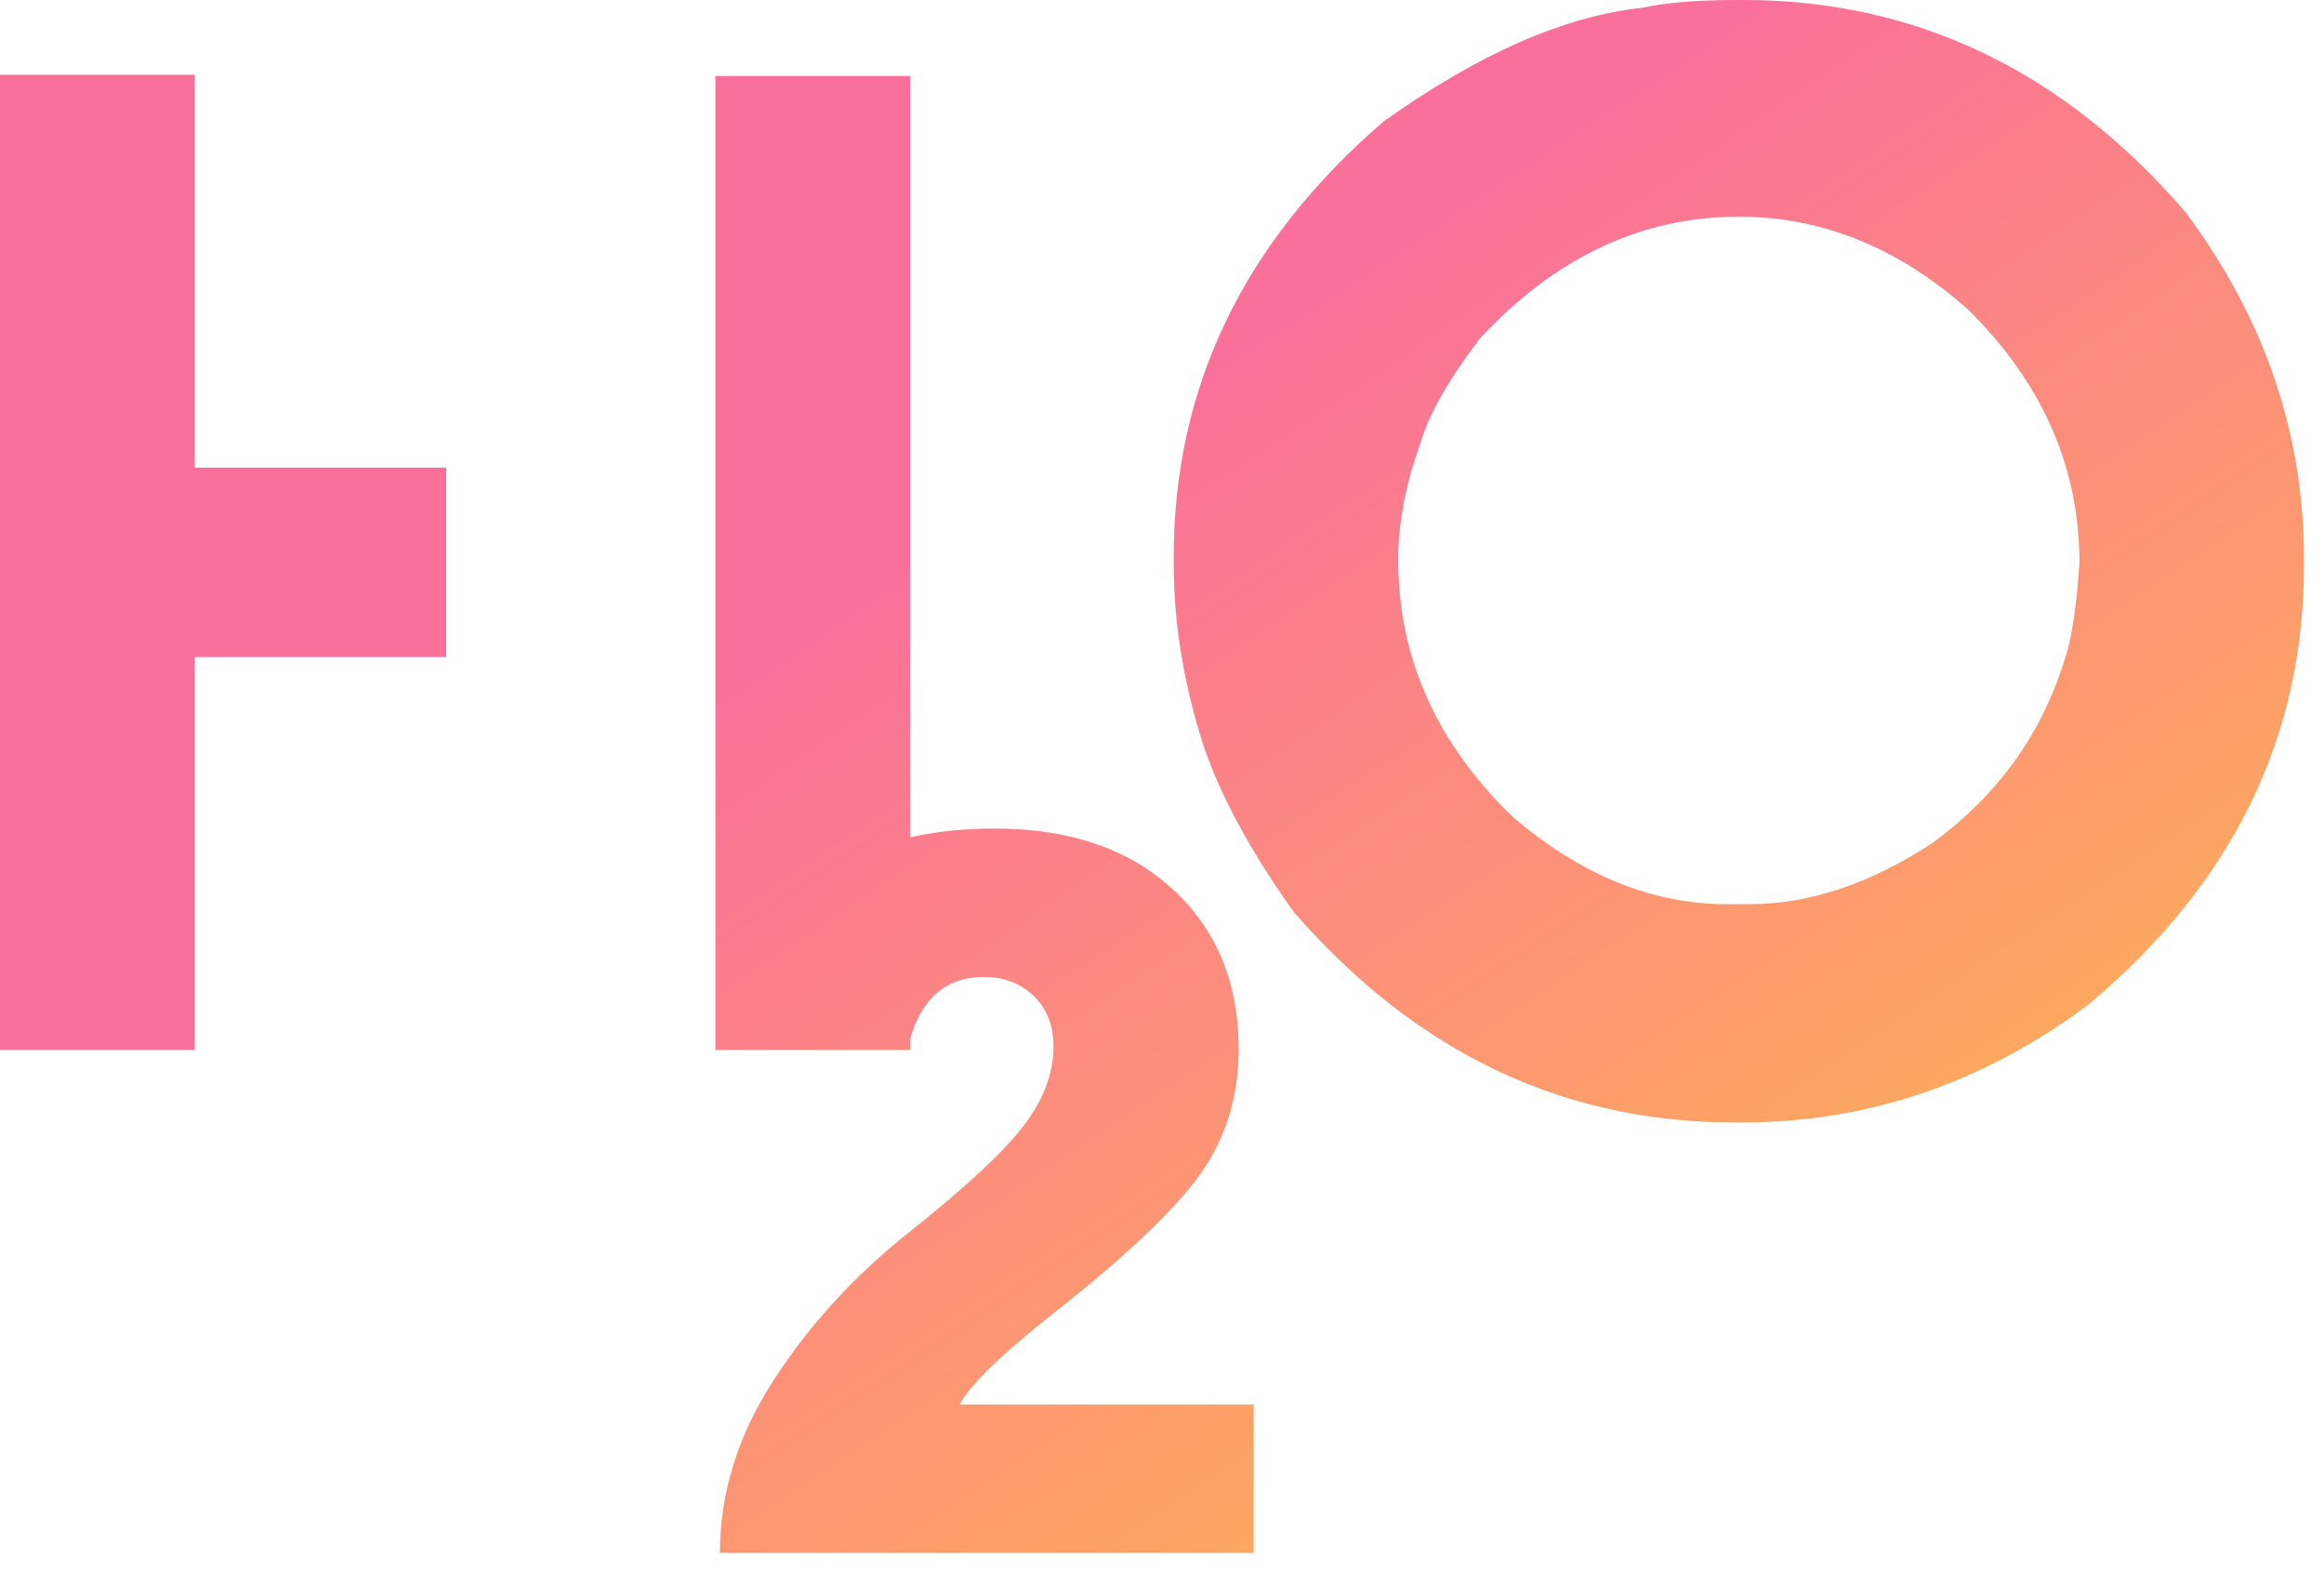
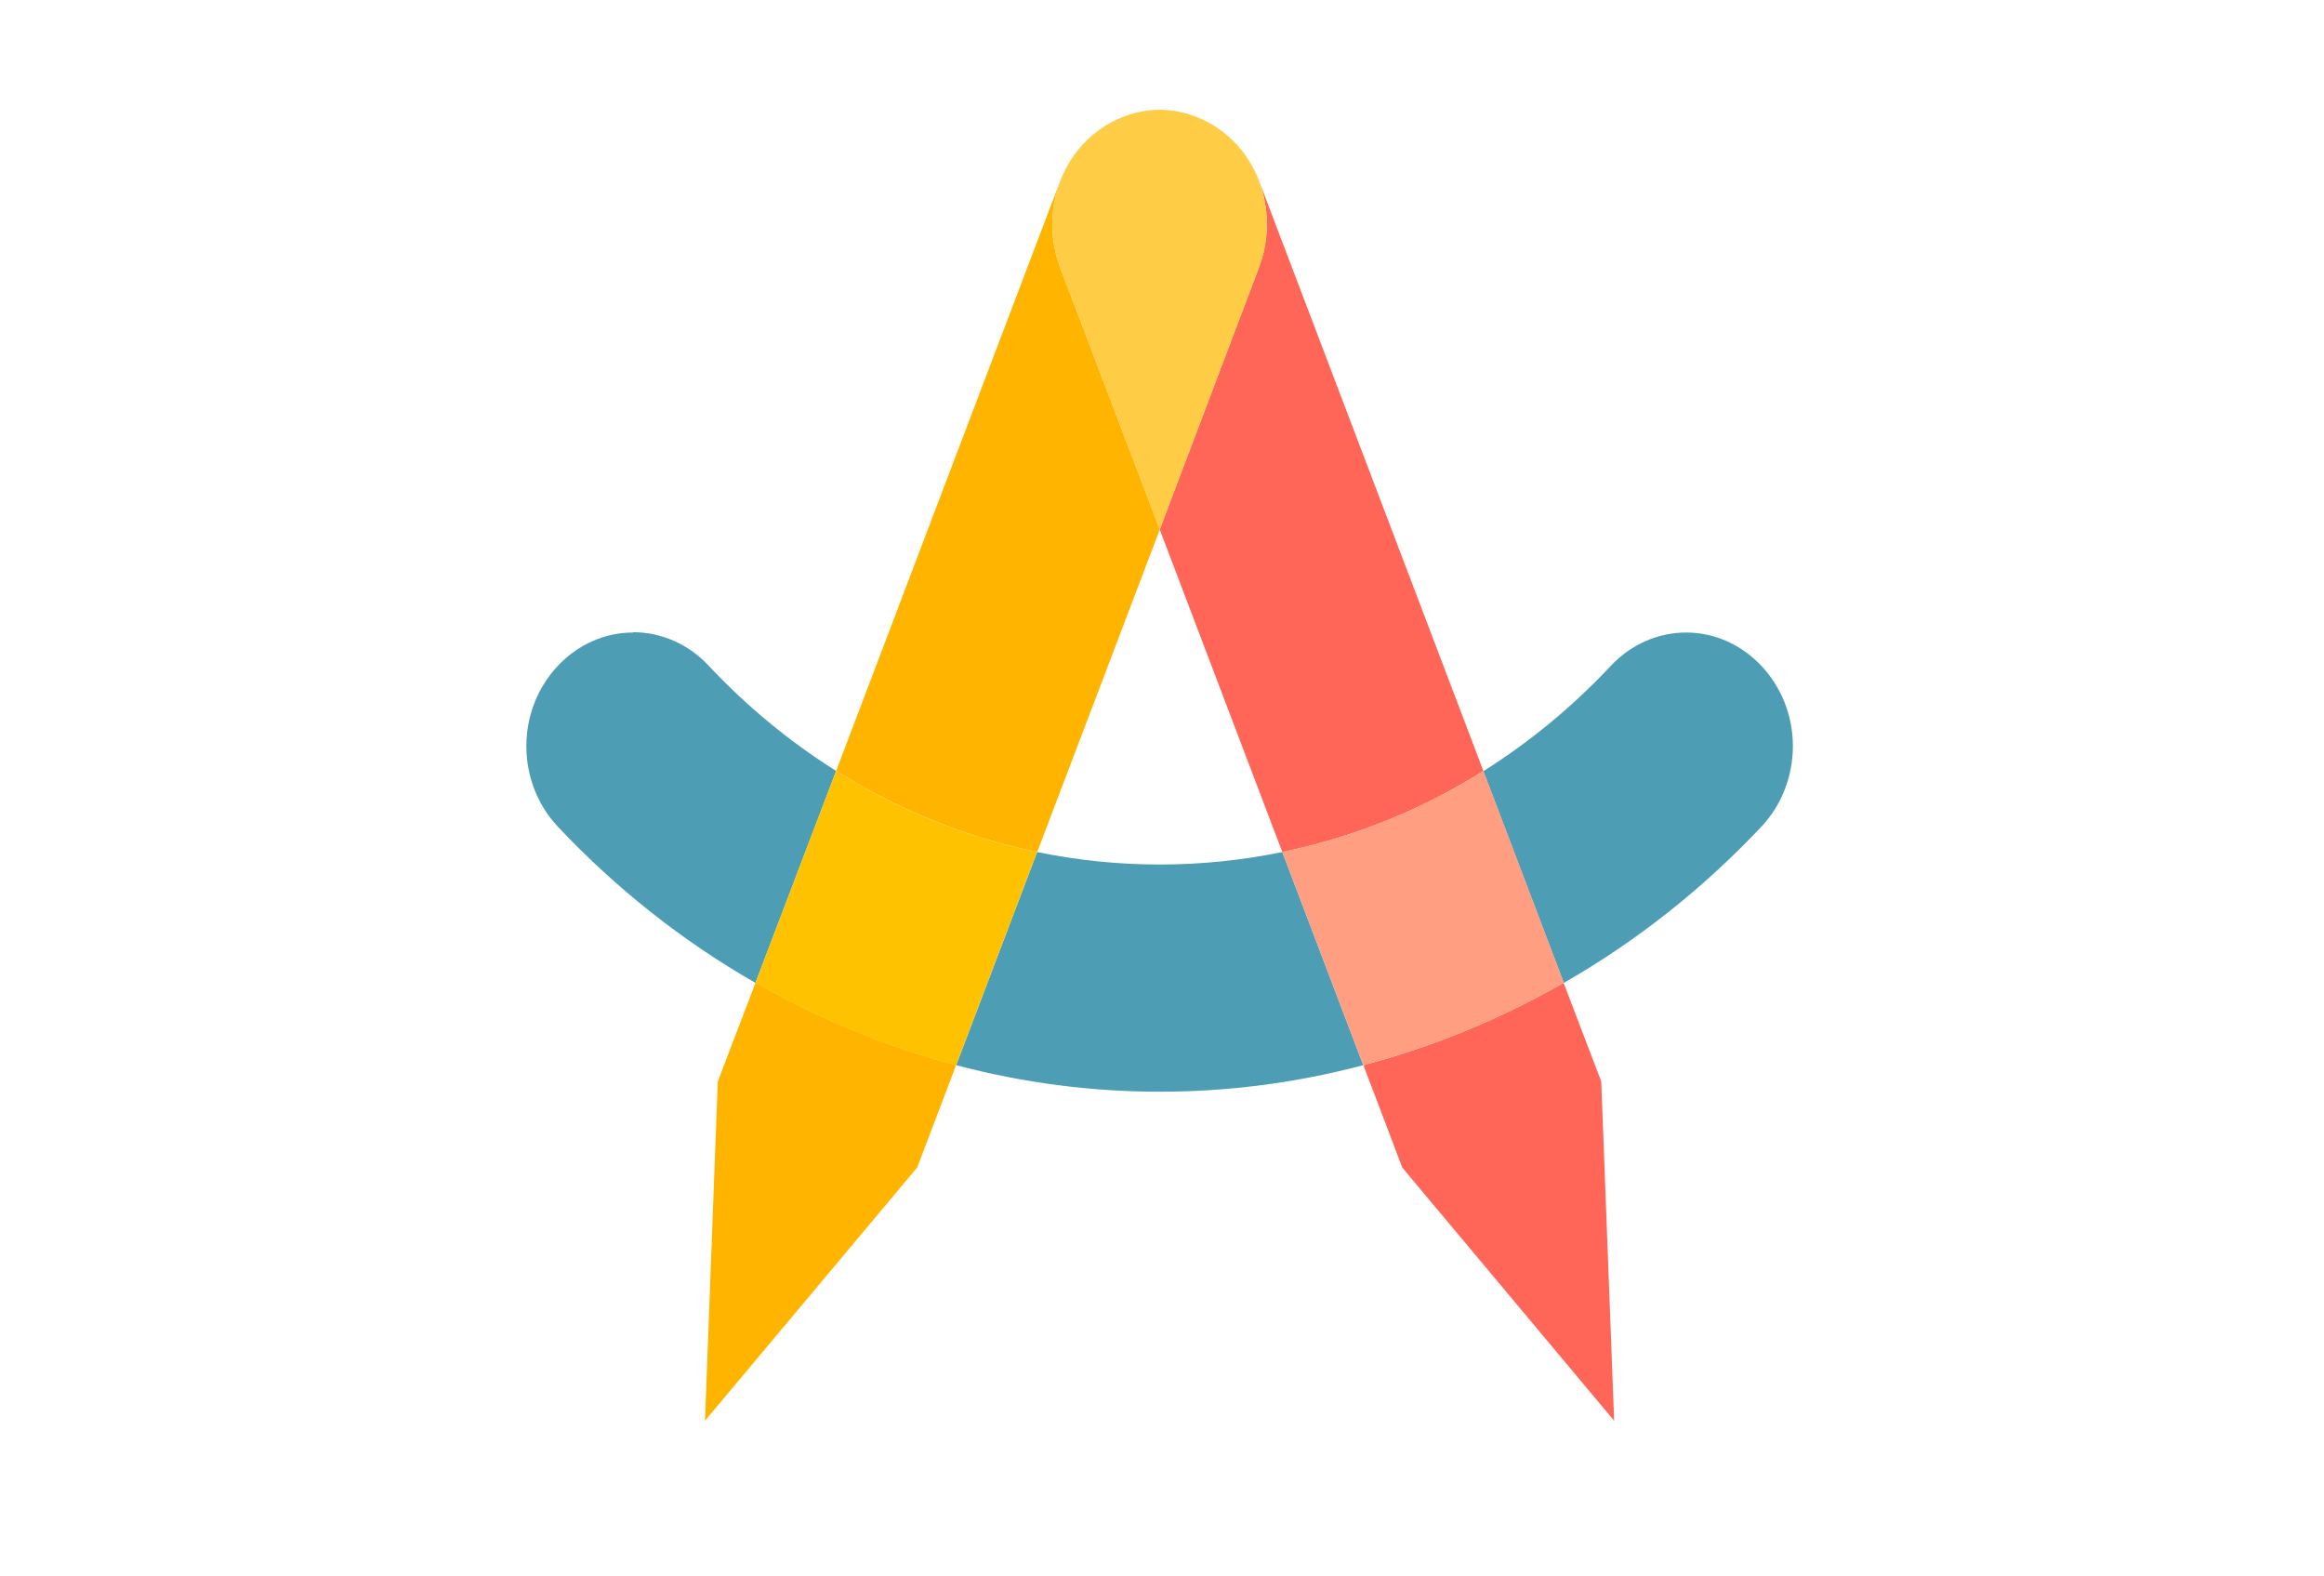
- <svg xmlns="http://www.w3.org/2000/svg" width="99px" height="67px" viewBox="0 0 99 67" version="1.1">
-   <defs>
-     <linearGradient x1="100%" y1="100%" x2="38.104%" y2="38.104%" id="linearGradient-1">
-       <stop stop-color="#FFC83E" offset="0%" />
-       <stop stop-color="#FA709A" offset="100%" />
-     </linearGradient>
-   </defs>
-   <g id="logo" stroke="none" stroke-width="1" fill="none" fill-rule="evenodd">
-     <path d="M0,3.183 L8.297,3.183 L8.297,19.92 L19.01,19.92 L19.01,27.987 L8.297,27.987 L8.297,44.725 L0,44.725 L0,3.183 Z M38.772,35.667 L38.772,3.24 L30.476,3.24 L30.476,44.725 L38.772,44.725 L38.772,44.244 C39.282,42.491 40.331,41.614 41.92,41.614 C42.771,41.614 43.476,41.885 44.037,42.426 C44.598,42.968 44.878,43.683 44.878,44.572 C44.878,45.732 44.443,46.873 43.573,47.994 C42.703,49.116 41.098,50.604 38.759,52.46 C36.42,54.316 34.486,56.424 32.959,58.782 C31.432,61.141 30.668,63.596 30.668,66.148 L53.404,66.148 L53.404,59.826 L40.876,59.826 C41.34,58.976 42.674,57.68 44.878,55.94 C47.971,53.504 50.059,51.523 51.142,49.995 C52.225,48.468 52.766,46.699 52.766,44.688 C52.766,41.866 51.828,39.594 49.953,37.873 C48.078,36.153 45.555,35.292 42.384,35.292 C41.071,35.292 39.867,35.417 38.772,35.667 Z M73.939,0 L74.271,0 C81.62,0 87.896,3.01 93.098,9.031 C96.462,13.547 98.145,18.461 98.145,23.773 L98.145,24.105 C98.145,31.454 95.068,37.697 88.914,42.832 C84.443,46.152 79.54,47.812 74.205,47.812 L73.873,47.812 C66.568,47.812 60.315,44.824 55.113,38.848 C53.298,36.302 52.025,33.967 51.295,31.842 C50.432,29.186 50,26.585 50,24.039 L50,23.707 C50,16.491 52.977,10.315 58.932,5.18 C62.96,2.302 66.635,0.686 69.955,0.332 C70.973,0.111 72.301,0 73.939,0 Z M59.562,23.84 C59.562,28.001 61.189,31.654 64.443,34.797 C67.343,37.276 70.387,38.516 73.574,38.516 L74.504,38.516 C77.072,38.516 79.684,37.641 82.34,35.893 C85.085,33.878 86.944,31.311 87.918,28.189 C88.228,27.37 88.449,25.965 88.582,23.973 C88.582,19.9 86.999,16.303 83.834,13.182 C80.868,10.548 77.614,9.23 74.072,9.23 C69.933,9.23 66.258,10.957 63.049,14.41 C61.699,16.181 60.846,17.686 60.492,18.926 C59.872,20.652 59.562,22.29 59.562,23.84 Z" id="Combined-Shape" fill="url(#linearGradient-1)" />
+ <svg xmlns="http://www.w3.org/2000/svg" width="100%" height="100%" viewBox="0 0 413 280" version="1.1" xml:space="preserve" style="fill-rule:evenodd;clip-rule:evenodd;stroke-linejoin:round;stroke-miterlimit:1.414;">
+   <g transform="matrix(4.16667,0,0,4.16667,-0,-0)">
+     <g transform="matrix(0.322165,0,0,0.342967,22.4528,4.67935)">
+       <path d="M30.33,108.53L25.33,120.84L23.64,163L51.74,131.5L56.89,118.77C51.388,117.405 45.997,115.63 40.76,113.46C37.206,111.987 33.728,110.334 30.34,108.51L30.33,108.53ZM72.51,5.63C71.751,6.622 71.129,7.712 70.66,8.87L41,82.21C44.363,84.197 47.862,85.944 51.47,87.44C56.677,89.595 62.088,91.22 67.62,92.29L83.85,52.19L70.63,19.55C68.784,14.906 69.498,9.618 72.51,5.63Z" style="fill:rgb(255,181,0);fill-rule:nonzero;" />
+     </g>
+     <g transform="matrix(0.322165,0,0,0.342967,22.4528,4.67935)">
+       <path d="M95.17,5.64C98.162,9.635 98.857,14.917 97,19.55L83.84,52.19L100.07,92.29C105.602,91.219 111.013,89.594 116.22,87.44C119.828,85.944 123.327,84.197 126.69,82.21L97,8.87C96.534,7.716 95.915,6.63 95.16,5.64L95.17,5.64Z" style="fill:rgb(255,102,87);fill-rule:nonzero;" />
+     </g>
+     <g transform="matrix(0.322165,0,0,0.342967,22.4528,4.67935)">
+       <path d="M83.84,0C79.403,0.039 75.221,2.117 72.51,5.63C69.498,9.618 68.784,14.906 70.63,19.55L83.84,52.19L97,19.55C98.857,14.917 98.162,9.635 95.17,5.64C92.461,2.123 88.279,0.041 83.84,0Z" style="fill:rgb(255,204,69);fill-rule:nonzero;" />
+     </g>
+     <g transform="matrix(0.322165,0,0,0.342967,22.4528,4.67935)">
+       <path d="M137.35,108.53C133.962,110.354 130.484,112.006 126.93,113.48C121.693,115.65 116.302,117.425 110.8,118.79L115.95,131.52L144,163L142.29,120.82L137.29,108.51L137.35,108.53Z" style="fill:rgb(255,102,87);fill-rule:nonzero;" />
+     </g>
+     <g transform="matrix(0.322165,0,0,0.342967,22.4528,4.67935)">
+       <path d="M67.61,92.29L56.89,118.79C74.586,123.192 93.094,123.192 110.79,118.79L100.07,92.29C89.349,94.362 78.331,94.362 67.61,92.29ZM14.12,65C14.116,65 14.112,65 14.109,65C6.363,65 -0.011,71.374 -0.011,79.12C-0.011,82.861 1.476,86.453 4.12,89.1C11.858,96.829 20.685,103.385 30.32,108.56L41,82.21C34.838,78.569 29.159,74.164 24.1,69.1C21.452,66.444 17.85,64.953 14.1,64.96L14.12,65ZM153.56,65C149.81,64.993 146.208,66.484 143.56,69.14C138.506,74.199 132.835,78.6 126.68,82.24L137.33,108.56C146.965,103.385 155.792,96.829 163.53,89.1C166.174,86.453 167.661,82.861 167.661,79.12C167.661,71.374 161.287,65 153.541,65C153.538,65 153.534,65 153.53,65L153.56,65Z" style="fill:rgb(77,158,181);fill-rule:nonzero;" />
+     </g>
+     <g transform="matrix(0.322165,0,0,0.342967,22.4528,4.67935)">
+       <path d="M41,82.21L30.33,108.53C33.718,110.354 37.196,112.007 40.75,113.48C45.987,115.65 51.378,117.425 56.88,118.79L67.6,92.29C62.068,91.22 56.657,89.595 51.45,87.44C47.848,85.944 44.357,84.196 41,82.21Z" style="fill:rgb(255,194,0);fill-rule:nonzero;" />
+     </g>
+     <g transform="matrix(0.322165,0,0,0.342967,22.4528,4.67935)">
+       <path d="M126.69,82.21C123.327,84.197 119.828,85.944 116.22,87.44C111.013,89.594 105.602,91.219 100.07,92.29L110.79,118.79C116.292,117.425 121.683,115.65 126.92,113.48C130.474,112.006 133.952,110.354 137.34,108.53L126.69,82.21Z" style="fill:rgb(255,158,128);fill-rule:nonzero;" />
+     </g>
  </g>
</svg>
